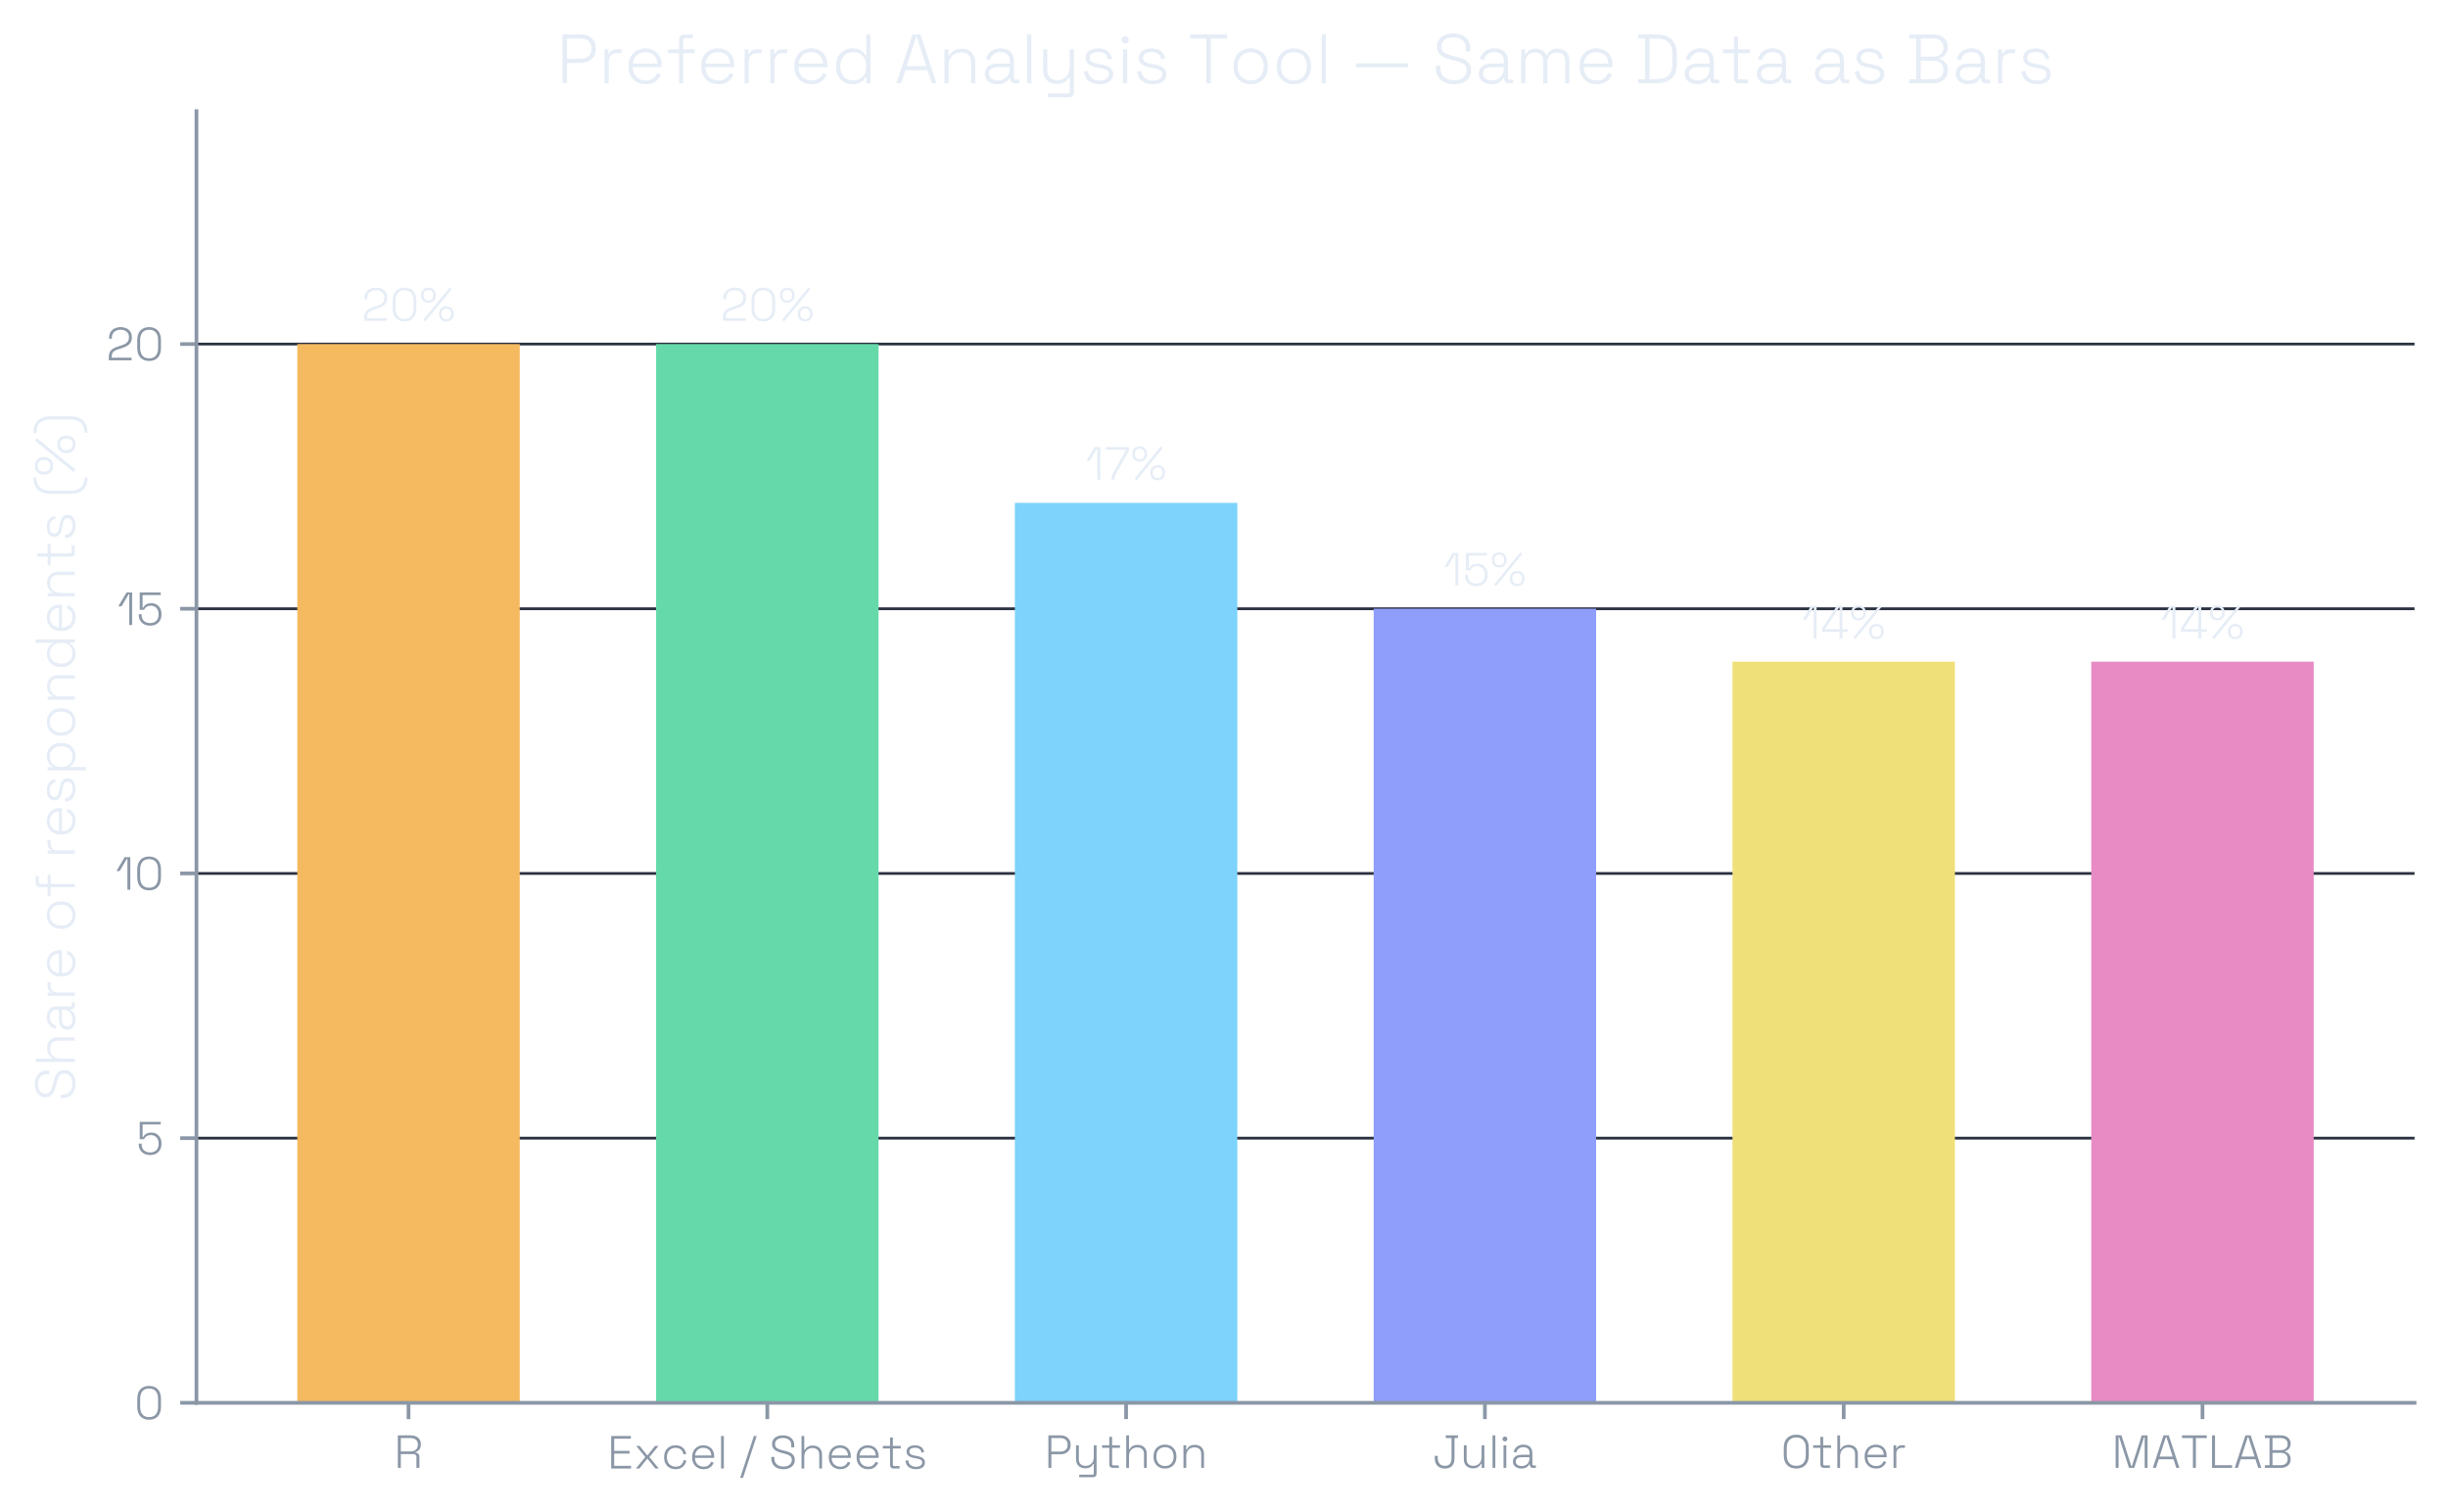
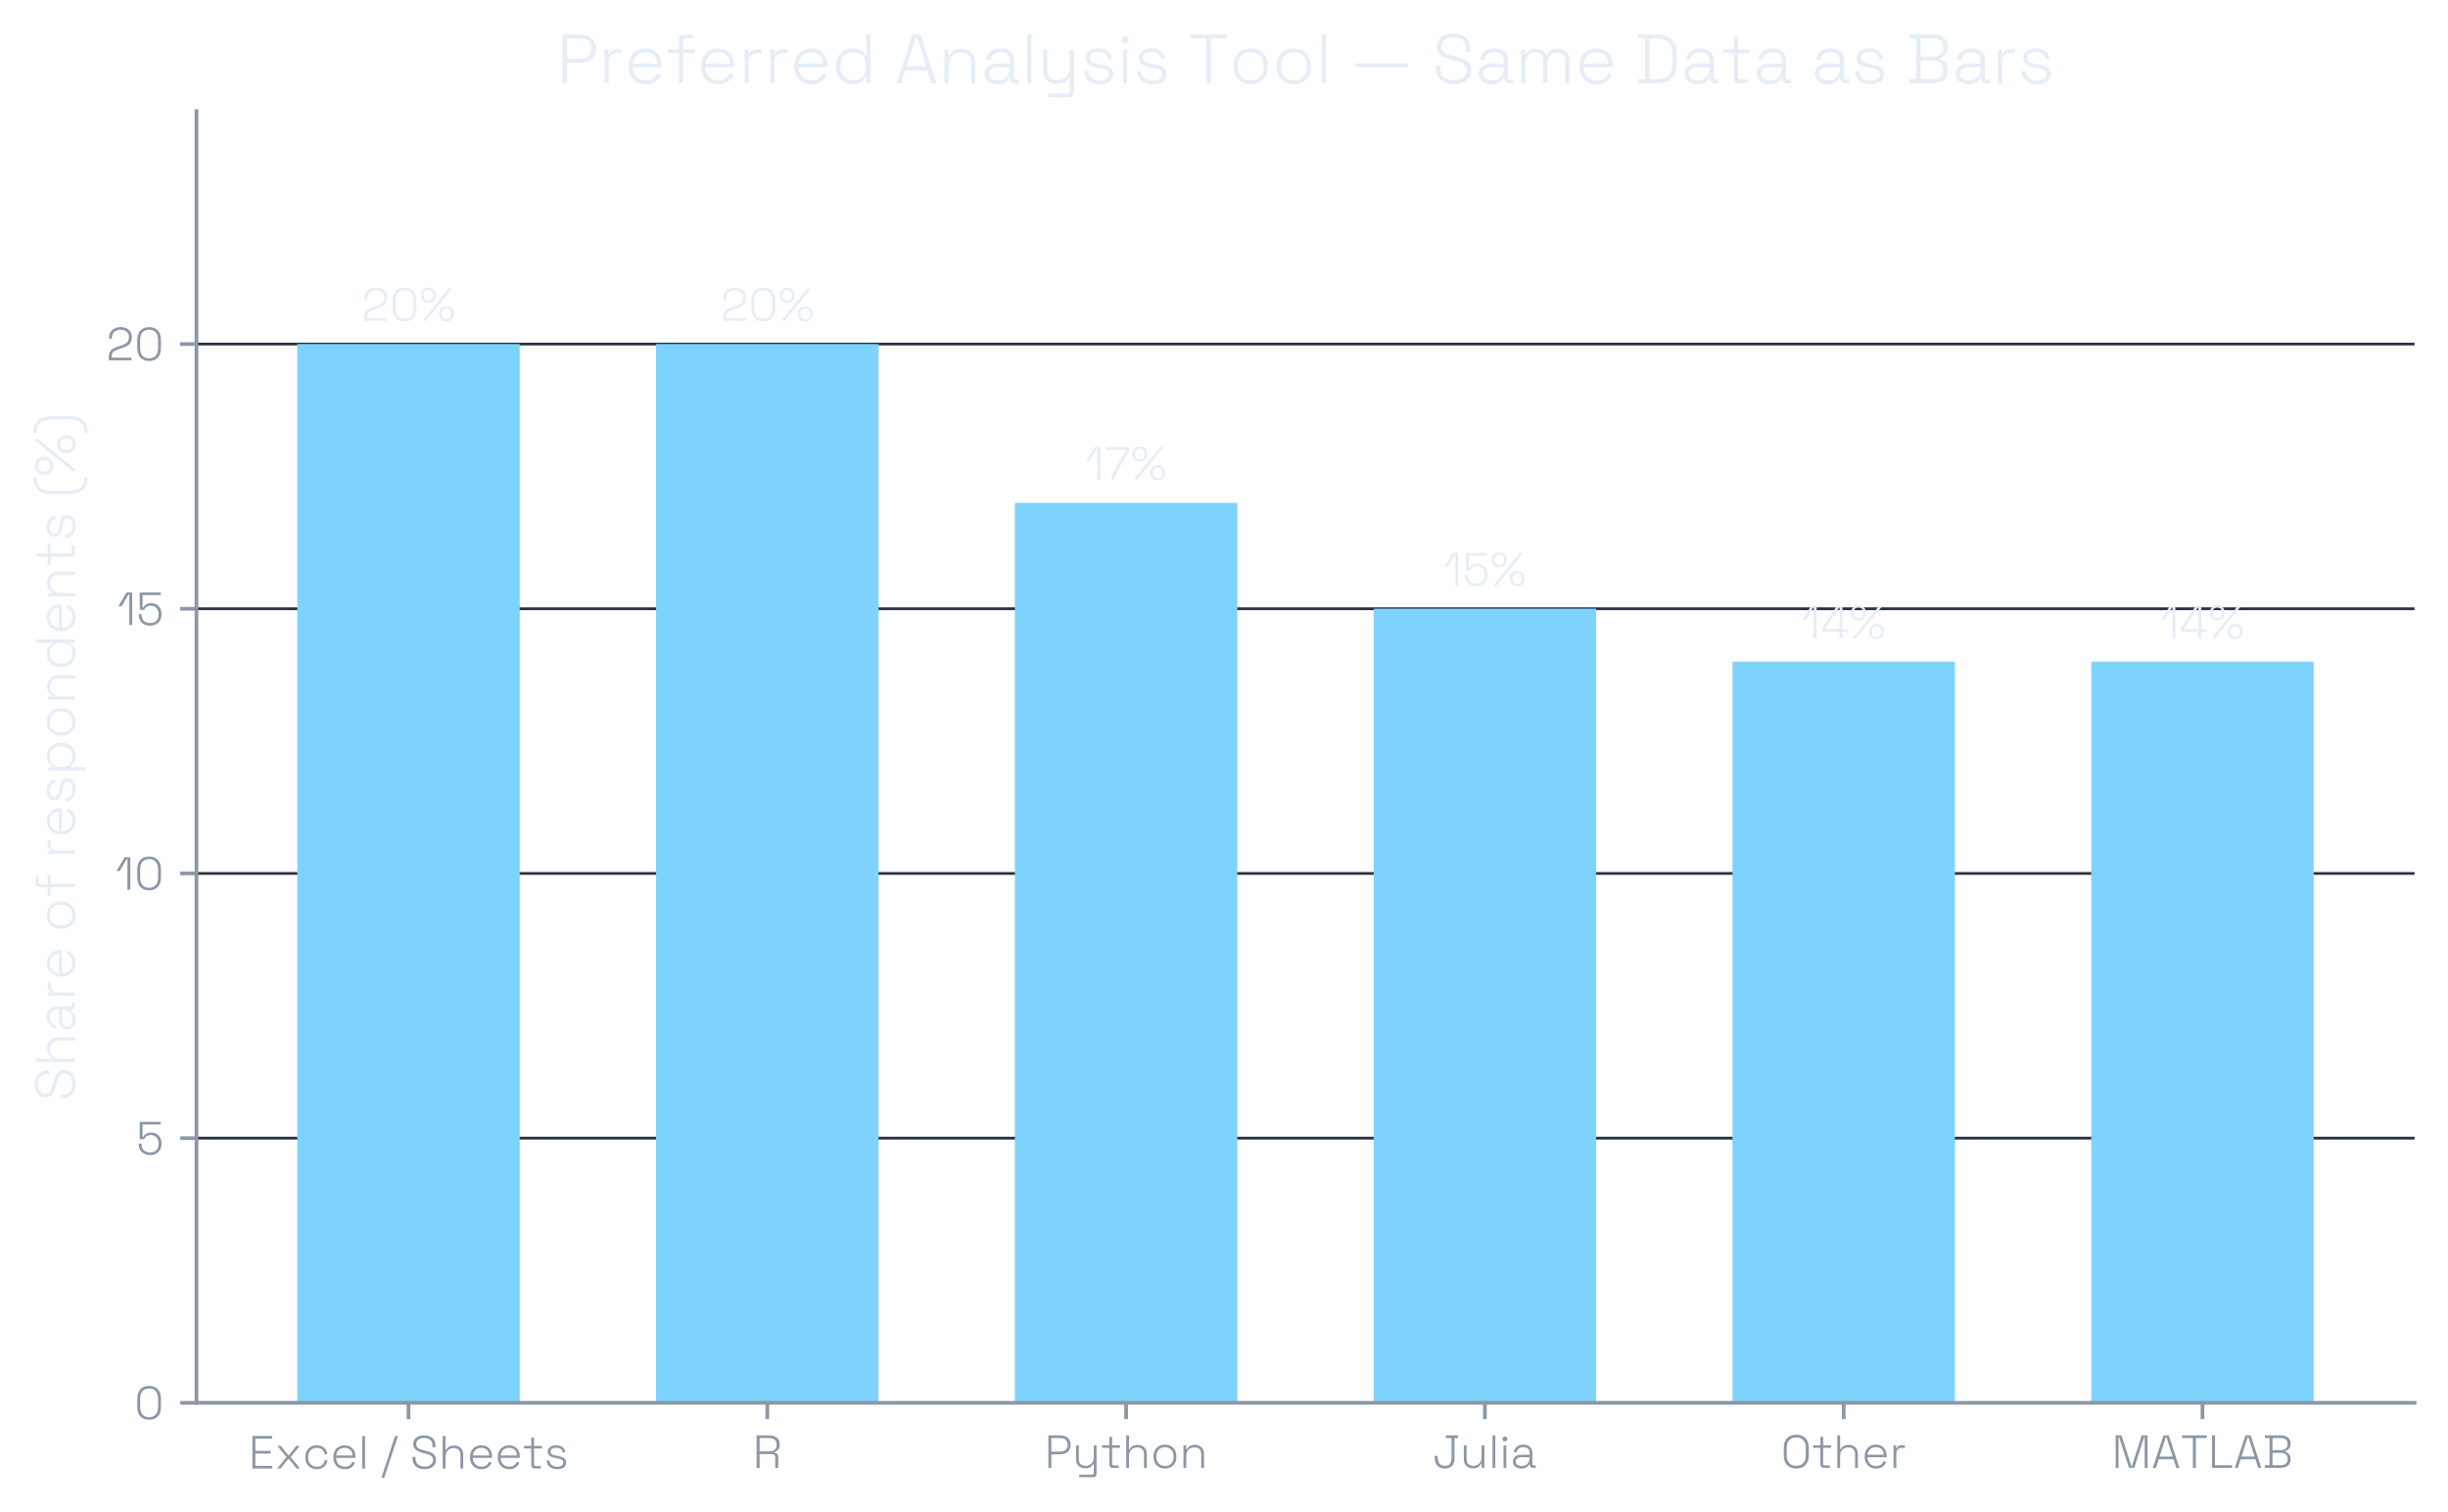
<svg xmlns="http://www.w3.org/2000/svg" xmlns:xlink="http://www.w3.org/1999/xlink" width="526.8pt" height="325.2pt" viewBox="0 0 526.8 325.2" version="1.1">
  <defs>
    <style type="text/css">*{stroke-linejoin: round; stroke-linecap: butt}</style>
  </defs>
  <g id="figure_1">
    <g id="patch_1">
      <path d="M 0 325.2  L 526.8 325.2  L 526.8 0  L 0 0  L 0 325.2  z " style="fill: none" />
    </g>
    <g id="axes_1">
      <g id="patch_2">
        <path d="M 42.279 301.859  L 519.6 301.859  L 519.6 23.911  L 42.279 23.911  L 42.279 301.859  z " style="fill: none" />
      </g>
      <g id="matplotlib.axis_1">
        <g id="xtick_1">
          <g id="line2d_1">
            <defs>
              <path id="madc9e67ae6" d="M 0 0  L 0 3.5  " style="stroke: #8b97a6; stroke-width: 0.8" />
            </defs>
            <g>
              <use xlink:href="#madc9e67ae6" x="87.911" y="301.859" style="fill: #8b97a6; stroke: #8b97a6; stroke-width: 0.8" />
            </g>
          </g>
          <g id="text_1">
-             <g style="fill: #8b97a6" transform="translate(84.75627 315.8589) scale(0.1 -0.1)">
-               <defs>
-                 <path id="SpaceGrotesk-Light-52" d="M 550 0  L 550 4480  L 2304 4480  Q 2720 4480 3037 4339  Q 3354 4198 3536 3932  Q 3718 3667 3718 3290  L 3718 3226  Q 3718 2771 3500 2512  Q 3283 2253 2989 2170  L 2989 2093  Q 3213 2086 3366 1952  Q 3520 1818 3520 1523  L 3520 0  L 3110 0  L 3110 1478  Q 3110 1683 2998 1792  Q 2886 1901 2662 1901  L 960 1901  L 960 0  L 550 0  z M 960 2272  L 2266 2272  Q 2765 2272 3037 2505  Q 3309 2739 3309 3174  L 3309 3206  Q 3309 3642 3043 3875  Q 2778 4109 2266 4109  L 960 4109  L 960 2272  z " transform="scale(0.015625)" />
-               </defs>
-               <use xlink:href="#SpaceGrotesk-Light-52" />
-             </g>
-           </g>
-         </g>
-         <g id="xtick_2">
-           <g id="line2d_2">
-             <g>
-               <use xlink:href="#madc9e67ae6" x="165.122" y="301.859" style="fill: #8b97a6; stroke: #8b97a6; stroke-width: 0.8" />
-             </g>
-           </g>
-           <g id="text_2">
-             <g style="fill: #8b97a6" transform="translate(130.6684 315.9995) scale(0.1 -0.1)">
+             <g style="fill: #8b97a6" transform="translate(53.45705 315.9995) scale(0.1 -0.1)">
              <defs>
                <path id="SpaceGrotesk-Light-45" d="M 550 0  L 550 4480  L 3258 4480  L 3258 4109  L 960 4109  L 960 2432  L 3078 2432  L 3078 2061  L 960 2061  L 960 371  L 3283 371  L 3283 0  L 550 0  z " transform="scale(0.015625)" />
                <path id="SpaceGrotesk-Light-78" d="M 320 0  L 1619 1581  L 365 3110  L 845 3110  L 1862 1837  L 1939 1837  L 2957 3110  L 3437 3110  L 2182 1581  L 3482 0  L 2995 0  L 1939 1325  L 1862 1325  L 806 0  L 320 0  z " transform="scale(0.015625)" />
                <path id="SpaceGrotesk-Light-63" d="M 1984 -90  Q 1530 -90 1174 105  Q 819 301 614 665  Q 410 1030 410 1523  L 410 1587  Q 410 2086 614 2448  Q 819 2810 1174 3005  Q 1530 3200 1984 3200  Q 2432 3200 2742 3030  Q 3053 2861 3229 2589  Q 3405 2317 3450 2016  L 3072 1939  Q 3040 2189 2912 2397  Q 2784 2605 2553 2729  Q 2323 2854 1984 2854  Q 1645 2854 1376 2697  Q 1107 2541 950 2256  Q 794 1971 794 1581  L 794 1530  Q 794 1139 950 854  Q 1107 570 1376 413  Q 1645 256 1984 256  Q 2496 256 2765 521  Q 3034 787 3098 1171  L 3475 1094  Q 3418 794 3235 522  Q 3053 250 2742 80  Q 2432 -90 1984 -90  z " transform="scale(0.015625)" />
                <path id="SpaceGrotesk-Light-65" d="M 1997 -90  Q 1517 -90 1161 112  Q 806 314 608 678  Q 410 1043 410 1517  L 410 1594  Q 410 2074 608 2435  Q 806 2797 1155 2998  Q 1504 3200 1952 3200  Q 2387 3200 2723 3017  Q 3059 2835 3251 2492  Q 3443 2150 3443 1677  L 3443 1472  L 794 1472  Q 813 890 1149 573  Q 1485 256 1997 256  Q 2432 256 2672 454  Q 2912 653 3040 941  L 3386 787  Q 3290 576 3120 374  Q 2950 173 2681 41  Q 2413 -90 1997 -90  z M 800 1805  L 3053 1805  Q 3027 2310 2726 2582  Q 2426 2854 1952 2854  Q 1485 2854 1177 2582  Q 870 2310 800 1805  z " transform="scale(0.015625)" />
                <path id="SpaceGrotesk-Light-6c" d="M 563 0  L 563 4480  L 947 4480  L 947 0  L 563 0  z " transform="scale(0.015625)" />
                <path id="SpaceGrotesk-Light-20" transform="scale(0.015625)" />
                <path id="SpaceGrotesk-Light-2f" d="M 38 -1280  L 1920 4480  L 2310 4480  L 429 -1280  L 38 -1280  z " transform="scale(0.015625)" />
                <path id="SpaceGrotesk-Light-53" d="M 2016 -90  Q 1536 -90 1158 80  Q 781 250 563 598  Q 346 947 346 1485  L 346 1606  L 755 1606  L 755 1485  Q 755 864 1110 566  Q 1466 269 2016 269  Q 2573 269 2873 528  Q 3174 787 3174 1190  Q 3174 1459 3043 1622  Q 2912 1786 2678 1885  Q 2445 1984 2138 2061  L 1728 2163  Q 1363 2259 1075 2403  Q 787 2547 620 2780  Q 454 3014 454 3379  Q 454 3744 643 4013  Q 832 4282 1165 4426  Q 1498 4570 1939 4570  Q 2381 4570 2736 4416  Q 3091 4262 3299 3964  Q 3507 3667 3507 3219  L 3507 2918  L 3098 2918  L 3098 3219  Q 3098 3571 2944 3788  Q 2790 4006 2528 4108  Q 2266 4211 1939 4211  Q 1472 4211 1168 3996  Q 864 3782 864 3379  Q 864 3110 989 2950  Q 1114 2790 1341 2694  Q 1568 2598 1875 2522  L 2285 2419  Q 2637 2336 2931 2198  Q 3226 2061 3405 1821  Q 3584 1581 3584 1190  Q 3584 800 3389 512  Q 3194 224 2842 67  Q 2490 -90 2016 -90  z " transform="scale(0.015625)" />
                <path id="SpaceGrotesk-Light-68" d="M 563 0  L 563 4480  L 947 4480  L 947 2566  L 1024 2566  Q 1101 2720 1238 2857  Q 1376 2995 1597 3081  Q 1818 3168 2150 3168  Q 2490 3168 2771 3027  Q 3053 2886 3222 2604  Q 3392 2323 3392 1894  L 3392 0  L 3008 0  L 3008 1869  Q 3008 2381 2752 2601  Q 2496 2822 2067 2822  Q 1587 2822 1267 2508  Q 947 2195 947 1555  L 947 0  L 563 0  z " transform="scale(0.015625)" />
                <path id="SpaceGrotesk-Light-74" d="M 1690 0  Q 1440 0 1315 128  Q 1190 256 1190 486  L 1190 2765  L 192 2765  L 192 3110  L 1190 3110  L 1190 4275  L 1574 4275  L 1574 3110  L 2662 3110  L 2662 2765  L 1574 2765  L 1574 538  Q 1574 346 1766 346  L 2496 346  L 2496 0  L 1690 0  z " transform="scale(0.015625)" />
                <path id="SpaceGrotesk-Light-73" d="M 1798 -90  Q 1235 -90 835 179  Q 435 448 346 1069  L 723 1139  Q 774 800 931 605  Q 1088 410 1315 326  Q 1542 243 1798 243  Q 2182 243 2416 400  Q 2650 557 2650 832  Q 2650 1114 2429 1222  Q 2208 1331 1843 1395  L 1549 1446  Q 1254 1498 1017 1603  Q 781 1709 643 1888  Q 506 2067 506 2336  Q 506 2739 822 2969  Q 1139 3200 1664 3200  Q 2195 3200 2518 2960  Q 2842 2720 2925 2266  L 2566 2189  Q 2502 2560 2262 2713  Q 2022 2867 1664 2867  Q 1312 2867 1101 2732  Q 890 2598 890 2336  Q 890 2080 1082 1961  Q 1274 1843 1606 1786  L 1901 1734  Q 2221 1683 2477 1584  Q 2733 1485 2883 1305  Q 3034 1126 3034 832  Q 3034 390 2701 150  Q 2368 -90 1798 -90  z " transform="scale(0.015625)" />
              </defs>
              <use xlink:href="#SpaceGrotesk-Light-45" />
              <use xlink:href="#SpaceGrotesk-Light-78" transform="translate(56.7 0)" />
              <use xlink:href="#SpaceGrotesk-Light-63" transform="translate(116.1 0)" />
              <use xlink:href="#SpaceGrotesk-Light-65" transform="translate(176.4 0)" />
              <use xlink:href="#SpaceGrotesk-Light-6c" transform="translate(236.2 0)" />
              <use xlink:href="#SpaceGrotesk-Light-20" transform="translate(259.8 0)" />
              <use xlink:href="#SpaceGrotesk-Light-2f" transform="translate(285.5999 0)" />
              <use xlink:href="#SpaceGrotesk-Light-20" transform="translate(321.8999 0)" />
              <use xlink:href="#SpaceGrotesk-Light-53" transform="translate(347.6999 0)" />
              <use xlink:href="#SpaceGrotesk-Light-68" transform="translate(409.2999 0)" />
              <use xlink:href="#SpaceGrotesk-Light-65" transform="translate(470.4999 0)" />
              <use xlink:href="#SpaceGrotesk-Light-65" transform="translate(530.2999 0)" />
              <use xlink:href="#SpaceGrotesk-Light-74" transform="translate(590.0999 0)" />
              <use xlink:href="#SpaceGrotesk-Light-73" transform="translate(636.2999 0)" />
+             </g>
+           </g>
+         </g>
+         <g id="xtick_2">
+           <g id="line2d_2">
+             <g>
+               <use xlink:href="#madc9e67ae6" x="165.122" y="301.859" style="fill: #8b97a6; stroke: #8b97a6; stroke-width: 0.8" />
+             </g>
+           </g>
+           <g id="text_2">
+             <g style="fill: #8b97a6" transform="translate(161.9676 315.8589) scale(0.1 -0.1)">
+               <defs>
+                 <path id="SpaceGrotesk-Light-52" d="M 550 0  L 550 4480  L 2304 4480  Q 2720 4480 3037 4339  Q 3354 4198 3536 3932  Q 3718 3667 3718 3290  L 3718 3226  Q 3718 2771 3500 2512  Q 3283 2253 2989 2170  L 2989 2093  Q 3213 2086 3366 1952  Q 3520 1818 3520 1523  L 3520 0  L 3110 0  L 3110 1478  Q 3110 1683 2998 1792  Q 2886 1901 2662 1901  L 960 1901  L 960 0  L 550 0  z M 960 2272  L 2266 2272  Q 2765 2272 3037 2505  Q 3309 2739 3309 3174  L 3309 3206  Q 3309 3642 3043 3875  Q 2778 4109 2266 4109  L 960 4109  L 960 2272  z " transform="scale(0.015625)" />
+               </defs>
+               <use xlink:href="#SpaceGrotesk-Light-52" />
            </g>
          </g>
        </g>
        <g id="xtick_3">
          <g id="line2d_3">
            <g>
              <use xlink:href="#madc9e67ae6" x="242.334" y="301.859" style="fill: #8b97a6; stroke: #8b97a6; stroke-width: 0.8" />
            </g>
          </g>
          <g id="text_3">
            <g style="fill: #8b97a6" transform="translate(224.7485 315.8589) scale(0.1 -0.1)">
              <defs>
                <path id="SpaceGrotesk-Light-50" d="M 550 0  L 550 4480  L 2208 4480  Q 2605 4480 2921 4329  Q 3238 4179 3424 3897  Q 3610 3616 3610 3213  L 3610 3136  Q 3610 2733 3421 2448  Q 3232 2163 2915 2016  Q 2598 1869 2208 1869  L 960 1869  L 960 0  L 550 0  z M 960 2240  L 2163 2240  Q 2643 2240 2921 2477  Q 3200 2714 3200 3142  L 3200 3206  Q 3200 3642 2928 3875  Q 2656 4109 2163 4109  L 960 4109  L 960 2240  z " transform="scale(0.015625)" />
                <path id="SpaceGrotesk-Light-79" d="M 954 -1280  L 954 -934  L 2771 -934  Q 2963 -934 2963 -742  L 2963 538  L 2886 538  Q 2810 384 2672 246  Q 2534 109 2313 22  Q 2093 -64 1760 -64  Q 1427 -64 1142 77  Q 858 218 688 499  Q 518 781 518 1210  L 518 3110  L 902 3110  L 902 1235  Q 902 730 1158 506  Q 1414 282 1843 282  Q 2323 282 2643 595  Q 2963 909 2963 1549  L 2963 3110  L 3347 3110  L 3347 -794  Q 3347 -1024 3222 -1152  Q 3098 -1280 2848 -1280  L 954 -1280  z " transform="scale(0.015625)" />
                <path id="SpaceGrotesk-Light-6f" d="M 1984 -90  Q 1510 -90 1155 112  Q 800 314 605 675  Q 410 1037 410 1517  L 410 1594  Q 410 2074 605 2435  Q 800 2797 1155 2998  Q 1510 3200 1984 3200  Q 2458 3200 2813 2998  Q 3168 2797 3363 2435  Q 3558 2074 3558 1594  L 3558 1517  Q 3558 1037 3363 675  Q 3168 314 2813 112  Q 2458 -90 1984 -90  z M 1984 256  Q 2534 256 2854 605  Q 3174 954 3174 1530  L 3174 1581  Q 3174 2157 2854 2505  Q 2534 2854 1984 2854  Q 1440 2854 1117 2505  Q 794 2157 794 1581  L 794 1530  Q 794 954 1117 605  Q 1440 256 1984 256  z " transform="scale(0.015625)" />
                <path id="SpaceGrotesk-Light-6e" d="M 563 0  L 563 3110  L 934 3110  L 934 2534  L 1011 2534  Q 1126 2784 1388 2979  Q 1651 3174 2150 3174  Q 2490 3174 2771 3033  Q 3053 2893 3222 2608  Q 3392 2323 3392 1894  L 3392 0  L 3008 0  L 3008 1869  Q 3008 2381 2752 2605  Q 2496 2829 2067 2829  Q 1587 2829 1267 2512  Q 947 2195 947 1555  L 947 0  L 563 0  z " transform="scale(0.015625)" />
              </defs>
              <use xlink:href="#SpaceGrotesk-Light-50" />
              <use xlink:href="#SpaceGrotesk-Light-79" transform="translate(59.99999 0)" />
              <use xlink:href="#SpaceGrotesk-Light-74" transform="translate(121.1 0)" />
              <use xlink:href="#SpaceGrotesk-Light-68" transform="translate(167.3 0)" />
              <use xlink:href="#SpaceGrotesk-Light-6f" transform="translate(228.5 0)" />
              <use xlink:href="#SpaceGrotesk-Light-6e" transform="translate(290.5 0)" />
            </g>
          </g>
        </g>
        <g id="xtick_4">
          <g id="line2d_4">
            <g>
              <use xlink:href="#madc9e67ae6" x="319.545" y="301.859" style="fill: #8b97a6; stroke: #8b97a6; stroke-width: 0.8" />
            </g>
          </g>
          <g id="text_4">
            <g style="fill: #8b97a6" transform="translate(308.3207 315.8589) scale(0.1 -0.1)">
              <defs>
                <path id="SpaceGrotesk-Light-4a" d="M 1670 -90  Q 1030 -90 656 278  Q 282 646 282 1344  L 282 1658  L 691 1658  L 691 1344  Q 691 877 934 579  Q 1178 282 1677 282  Q 2189 282 2387 579  Q 2586 877 2586 1344  L 2586 4109  L 1792 4109  L 1792 4480  L 3469 4480  L 3469 4109  L 2995 4109  L 2995 1344  Q 2995 646 2665 278  Q 2336 -90 1670 -90  z " transform="scale(0.015625)" />
                <path id="SpaceGrotesk-Light-75" d="M 1760 -64  Q 1427 -64 1142 77  Q 858 218 688 502  Q 518 787 518 1216  L 518 3110  L 902 3110  L 902 1242  Q 902 736 1158 509  Q 1414 282 1843 282  Q 2323 282 2643 598  Q 2963 915 2963 1555  L 2963 3110  L 3347 3110  L 3347 0  L 2976 0  L 2976 576  L 2899 576  Q 2784 326 2521 131  Q 2259 -64 1760 -64  z " transform="scale(0.015625)" />
                <path id="SpaceGrotesk-Light-69" d="M 563 0  L 563 3110  L 947 3110  L 947 0  L 563 0  z M 757 3648  Q 616 3648 520 3744  Q 424 3840 424 3981  Q 424 4128 520 4221  Q 616 4314 757 4314  Q 904 4314 997 4221  Q 1090 4128 1090 3981  Q 1090 3840 997 3744  Q 904 3648 757 3648  z " transform="scale(0.015625)" />
                <path id="SpaceGrotesk-Light-61" d="M 1517 -90  Q 1190 -90 924 22  Q 659 134 505 352  Q 352 570 352 877  Q 352 1190 505 1395  Q 659 1600 921 1702  Q 1184 1805 1504 1805  L 2643 1805  L 2643 2054  Q 2643 2432 2425 2643  Q 2208 2854 1792 2854  Q 1382 2854 1142 2652  Q 902 2451 819 2112  L 448 2221  Q 525 2496 691 2717  Q 858 2938 1133 3069  Q 1408 3200 1792 3200  Q 2381 3200 2704 2893  Q 3027 2586 3027 2035  L 3027 525  Q 3027 333 3206 333  L 3507 333  L 3507 0  L 3098 0  Q 2899 0 2784 118  Q 2669 237 2669 442  L 2669 486  L 2605 486  Q 2522 346 2390 211  Q 2259 77 2048 -6  Q 1837 -90 1517 -90  z M 1542 256  Q 2035 256 2339 553  Q 2643 851 2643 1395  L 2643 1472  L 1510 1472  Q 1178 1472 957 1328  Q 736 1184 736 883  Q 736 582 963 419  Q 1190 256 1542 256  z " transform="scale(0.015625)" />
              </defs>
              <use xlink:href="#SpaceGrotesk-Light-4a" />
              <use xlink:href="#SpaceGrotesk-Light-75" transform="translate(58.79999 0)" />
              <use xlink:href="#SpaceGrotesk-Light-6c" transform="translate(119.9 0)" />
              <use xlink:href="#SpaceGrotesk-Light-69" transform="translate(143.5 0)" />
              <use xlink:href="#SpaceGrotesk-Light-61" transform="translate(167.1 0)" />
            </g>
          </g>
        </g>
        <g id="xtick_5">
          <g id="line2d_5">
            <g>
              <use xlink:href="#madc9e67ae6" x="396.756" y="301.859" style="fill: #8b97a6; stroke: #8b97a6; stroke-width: 0.8" />
            </g>
          </g>
          <g id="text_5">
            <g style="fill: #8b97a6" transform="translate(383.2211 315.8589) scale(0.1 -0.1)">
              <defs>
                <path id="SpaceGrotesk-Light-4f" d="M 2131 -90  Q 1344 -90 877 374  Q 410 838 410 1734  L 410 2746  Q 410 3642 877 4106  Q 1344 4570 2131 4570  Q 2918 4570 3385 4106  Q 3853 3642 3853 2746  L 3853 1734  Q 3853 838 3385 374  Q 2918 -90 2131 -90  z M 2131 282  Q 2758 282 3100 659  Q 3443 1037 3443 1722  L 3443 2758  Q 3443 3443 3100 3820  Q 2758 4198 2131 4198  Q 1510 4198 1164 3820  Q 819 3443 819 2758  L 819 1722  Q 819 1037 1164 659  Q 1510 282 2131 282  z " transform="scale(0.015625)" />
                <path id="SpaceGrotesk-Light-72" d="M 563 0  L 563 3110  L 934 3110  L 934 2720  L 1011 2720  Q 1101 2931 1277 3027  Q 1453 3123 1766 3123  L 2131 3123  L 2131 2765  L 1722 2765  Q 1370 2765 1158 2566  Q 947 2368 947 1946  L 947 0  L 563 0  z " transform="scale(0.015625)" />
              </defs>
              <use xlink:href="#SpaceGrotesk-Light-4f" />
              <use xlink:href="#SpaceGrotesk-Light-74" transform="translate(66.59999 0)" />
              <use xlink:href="#SpaceGrotesk-Light-68" transform="translate(112.8 0)" />
              <use xlink:href="#SpaceGrotesk-Light-65" transform="translate(174 0)" />
              <use xlink:href="#SpaceGrotesk-Light-72" transform="translate(233.8 0)" />
            </g>
          </g>
        </g>
        <g id="xtick_6">
          <g id="line2d_6">
            <g>
              <use xlink:href="#madc9e67ae6" x="473.968" y="301.859" style="fill: #8b97a6; stroke: #8b97a6; stroke-width: 0.8" />
            </g>
          </g>
          <g id="text_6">
            <g style="fill: #8b97a6" transform="translate(454.4231 315.8589) scale(0.1 -0.1)">
              <defs>
                <path id="SpaceGrotesk-Light-4d" d="M 550 0  L 550 4480  L 1350 4480  L 2707 243  L 2784 243  L 4141 4480  L 4941 4480  L 4941 0  L 4544 0  L 4544 4237  L 4467 4237  L 3110 0  L 2381 0  L 1024 4237  L 947 4237  L 947 0  L 550 0  z " transform="scale(0.015625)" />
                <path id="SpaceGrotesk-Light-41" d="M 179 0  L 1645 4480  L 2374 4480  L 3840 0  L 3411 0  L 3027 1190  L 992 1190  L 608 0  L 179 0  z M 1107 1562  L 2912 1562  L 2048 4237  L 1971 4237  L 1107 1562  z " transform="scale(0.015625)" />
                <path id="SpaceGrotesk-Light-54" d="M 1677 0  L 1677 4109  L 179 4109  L 179 4480  L 3584 4480  L 3584 4109  L 2086 4109  L 2086 0  L 1677 0  z " transform="scale(0.015625)" />
                <path id="SpaceGrotesk-Light-4c" d="M 550 0  L 550 4480  L 960 4480  L 960 371  L 3315 371  L 3315 0  L 550 0  z " transform="scale(0.015625)" />
                <path id="SpaceGrotesk-Light-42" d="M 307 0  L 307 371  L 947 371  L 947 4109  L 307 4109  L 307 4480  L 2528 4480  Q 2912 4480 3213 4339  Q 3514 4198 3683 3945  Q 3853 3693 3853 3360  L 3853 3309  Q 3853 2995 3731 2790  Q 3610 2586 3437 2470  Q 3264 2355 3098 2304  L 3098 2227  Q 3264 2189 3440 2070  Q 3616 1952 3734 1747  Q 3853 1542 3853 1229  L 3853 1165  Q 3853 800 3677 537  Q 3501 275 3197 137  Q 2893 0 2509 0  L 307 0  z M 1357 371  L 2470 371  Q 2950 371 3196 595  Q 3443 819 3443 1197  L 3443 1248  Q 3443 1626 3196 1850  Q 2950 2074 2470 2074  L 1357 2074  L 1357 371  z M 1357 2445  L 2496 2445  Q 2938 2445 3190 2665  Q 3443 2886 3443 3245  L 3443 3309  Q 3443 3667 3190 3888  Q 2938 4109 2496 4109  L 1357 4109  L 1357 2445  z " transform="scale(0.015625)" />
              </defs>
              <use xlink:href="#SpaceGrotesk-Light-4d" />
              <use xlink:href="#SpaceGrotesk-Light-41" transform="translate(85.79999 0)" />
              <use xlink:href="#SpaceGrotesk-Light-54" transform="translate(148.6 0)" />
              <use xlink:href="#SpaceGrotesk-Light-4c" transform="translate(207.4 0)" />
              <use xlink:href="#SpaceGrotesk-Light-41" transform="translate(262.1 0)" />
              <use xlink:href="#SpaceGrotesk-Light-42" transform="translate(324.8999 0)" />
            </g>
          </g>
        </g>
      </g>
      <g id="matplotlib.axis_2">
        <g id="ytick_1">
          <g id="line2d_7">
            <path d="M 42.279 301.859  L 519.6 301.859  " clip-path="url(#pe8871d39a7)" style="fill: none; stroke: #2a3140; stroke-width: 0.6; stroke-linecap: square" />
          </g>
          <g id="line2d_8">
            <defs>
              <path id="m5a9361fdca" d="M 0 0  L -3.5 0  " style="stroke: #8b97a6; stroke-width: 0.8" />
            </defs>
            <g>
              <use xlink:href="#m5a9361fdca" x="42.279" y="301.859" style="fill: #8b97a6; stroke: #8b97a6; stroke-width: 0.8" />
            </g>
          </g>
          <g id="text_7">
            <g style="fill: #8b97a6" transform="translate(28.89937 305.3589) scale(0.1 -0.1)">
              <defs>
                <path id="SpaceGrotesk-Light-30" d="M 2042 -90  Q 1286 -90 848 368  Q 410 826 410 1728  L 410 2752  Q 410 3654 848 4112  Q 1286 4570 2042 4570  Q 2797 4570 3235 4112  Q 3674 3654 3674 2752  L 3674 1728  Q 3674 826 3235 368  Q 2797 -90 2042 -90  z M 2042 269  Q 2656 269 2966 649  Q 3277 1030 3277 1702  L 3277 2778  Q 3277 3450 2966 3830  Q 2656 4211 2042 4211  Q 1427 4211 1116 3830  Q 806 3450 806 2778  L 806 1702  Q 806 1030 1116 649  Q 1427 269 2042 269  z " transform="scale(0.015625)" />
              </defs>
              <use xlink:href="#SpaceGrotesk-Light-30" />
            </g>
          </g>
        </g>
        <g id="ytick_2">
          <g id="line2d_9">
            <path d="M 42.279 244.902  L 519.6 244.902  " clip-path="url(#pe8871d39a7)" style="fill: none; stroke: #2a3140; stroke-width: 0.6; stroke-linecap: square" />
          </g>
          <g id="line2d_10">
            <g>
              <use xlink:href="#m5a9361fdca" x="42.279" y="244.902" style="fill: #8b97a6; stroke: #8b97a6; stroke-width: 0.8" />
            </g>
          </g>
          <g id="text_8">
            <g style="fill: #8b97a6" transform="translate(29.29938 248.4023) scale(0.1 -0.1)">
              <defs>
                <path id="SpaceGrotesk-Light-35" d="M 1926 -90  Q 1453 -90 1101 99  Q 749 288 553 624  Q 358 960 358 1402  L 358 1485  L 755 1485  L 755 1421  Q 755 845 1081 557  Q 1408 269 1920 269  Q 2470 269 2780 582  Q 3091 896 3091 1453  L 3091 1504  Q 3091 2035 2793 2348  Q 2496 2662 2010 2662  Q 1728 2662 1542 2569  Q 1357 2477 1251 2345  Q 1146 2214 1082 2093  L 493 2093  L 493 4480  L 3386 4480  L 3386 4122  L 890 4122  L 890 2387  L 966 2387  Q 1037 2534 1171 2675  Q 1306 2816 1533 2912  Q 1760 3008 2099 3008  Q 2490 3008 2803 2825  Q 3117 2643 3302 2307  Q 3488 1971 3488 1510  L 3488 1446  Q 3488 998 3299 652  Q 3110 307 2761 108  Q 2413 -90 1926 -90  z " transform="scale(0.015625)" />
              </defs>
              <use xlink:href="#SpaceGrotesk-Light-35" />
            </g>
          </g>
        </g>
        <g id="ytick_3">
          <g id="line2d_11">
            <path d="M 42.279 187.946  L 519.6 187.946  " clip-path="url(#pe8871d39a7)" style="fill: none; stroke: #2a3140; stroke-width: 0.6; stroke-linecap: square" />
          </g>
          <g id="line2d_12">
            <g>
              <use xlink:href="#m5a9361fdca" x="42.279" y="187.946" style="fill: #8b97a6; stroke: #8b97a6; stroke-width: 0.8" />
            </g>
          </g>
          <g id="text_9">
            <g style="fill: #8b97a6" transform="translate(24.85875 191.4458) scale(0.1 -0.1)">
              <defs>
                <path id="SpaceGrotesk-Light-31" d="M 1638 0  L 1638 4237  L 1555 4237  L 576 2573  L 128 2573  L 1261 4480  L 2035 4480  L 2035 0  L 1638 0  z " transform="scale(0.015625)" />
              </defs>
              <use xlink:href="#SpaceGrotesk-Light-31" />
              <use xlink:href="#SpaceGrotesk-Light-30" transform="translate(40.39999 0)" />
            </g>
          </g>
        </g>
        <g id="ytick_4">
          <g id="line2d_13">
            <path d="M 42.279 130.989  L 519.6 130.989  " clip-path="url(#pe8871d39a7)" style="fill: none; stroke: #2a3140; stroke-width: 0.6; stroke-linecap: square" />
          </g>
          <g id="line2d_14">
            <g>
              <use xlink:href="#m5a9361fdca" x="42.279" y="130.989" style="fill: #8b97a6; stroke: #8b97a6; stroke-width: 0.8" />
            </g>
          </g>
          <g id="text_10">
            <g style="fill: #8b97a6" transform="translate(25.25875 134.4892) scale(0.1 -0.1)">
              <use xlink:href="#SpaceGrotesk-Light-31" />
              <use xlink:href="#SpaceGrotesk-Light-35" transform="translate(40.39999 0)" />
            </g>
          </g>
        </g>
        <g id="ytick_5">
          <g id="line2d_15">
            <path d="M 42.279 74.033  L 519.6 74.033  " clip-path="url(#pe8871d39a7)" style="fill: none; stroke: #2a3140; stroke-width: 0.6; stroke-linecap: square" />
          </g>
          <g id="line2d_16">
            <g>
              <use xlink:href="#m5a9361fdca" x="42.279" y="74.033" style="fill: #8b97a6; stroke: #8b97a6; stroke-width: 0.8" />
            </g>
          </g>
          <g id="text_11">
            <g style="fill: #8b97a6" transform="translate(22.84 77.5327) scale(0.1 -0.1)">
              <defs>
                <path id="SpaceGrotesk-Light-32" d="M 371 0  L 371 442  Q 371 922 544 1200  Q 717 1478 1027 1644  Q 1338 1811 1760 1939  L 2080 2042  Q 2394 2138 2634 2275  Q 2874 2413 3008 2630  Q 3142 2848 3142 3181  L 3142 3206  Q 3142 3674 2819 3942  Q 2496 4211 1997 4211  Q 1466 4211 1126 3926  Q 787 3642 787 3059  L 787 2976  L 403 2976  L 403 3059  Q 403 3546 608 3882  Q 813 4218 1174 4394  Q 1536 4570 1997 4570  Q 2458 4570 2806 4400  Q 3155 4230 3347 3926  Q 3539 3622 3539 3219  L 3539 3162  Q 3539 2726 3369 2448  Q 3200 2170 2893 1994  Q 2586 1818 2170 1683  L 1850 1587  Q 1504 1478 1264 1360  Q 1024 1242 896 1046  Q 768 851 768 506  L 768 358  L 3501 358  L 3501 0  L 371 0  z " transform="scale(0.015625)" />
              </defs>
              <use xlink:href="#SpaceGrotesk-Light-32" />
              <use xlink:href="#SpaceGrotesk-Light-30" transform="translate(60.59999 0)" />
            </g>
          </g>
        </g>
        <g id="text_12">
          <g style="fill: #e6edf6" transform="translate(16.08 236.9596) rotate(-90) scale(0.12 -0.12)">
            <defs>
              <path id="SpaceGrotesk-Light-66" d="M 1216 0  L 1216 2765  L 192 2765  L 192 3110  L 1216 3110  L 1216 3994  Q 1216 4224 1341 4352  Q 1466 4480 1715 4480  L 2483 4480  L 2483 4134  L 1792 4134  Q 1600 4134 1600 3942  L 1600 3110  L 2650 3110  L 2650 2765  L 1600 2765  L 1600 0  L 1216 0  z " transform="scale(0.015625)" />
              <path id="SpaceGrotesk-Light-70" d="M 563 -1280  L 563 3110  L 934 3110  L 934 2541  L 1011 2541  Q 1146 2797 1430 2998  Q 1715 3200 2227 3200  Q 2643 3200 2982 3005  Q 3322 2810 3523 2451  Q 3725 2093 3725 1594  L 3725 1517  Q 3725 1024 3526 662  Q 3328 301 2989 105  Q 2650 -90 2227 -90  Q 1888 -90 1648 3  Q 1408 96 1257 243  Q 1107 390 1024 544  L 947 544  L 947 -1280  L 563 -1280  z M 2138 256  Q 2669 256 2998 595  Q 3328 934 3328 1530  L 3328 1581  Q 3328 2176 2998 2515  Q 2669 2854 2138 2854  Q 1613 2854 1280 2515  Q 947 2176 947 1581  L 947 1530  Q 947 934 1280 595  Q 1613 256 2138 256  z " transform="scale(0.015625)" />
              <path id="SpaceGrotesk-Light-64" d="M 1907 -90  Q 1491 -90 1152 105  Q 813 301 611 662  Q 410 1024 410 1517  L 410 1594  Q 410 2086 608 2448  Q 806 2810 1148 3005  Q 1491 3200 1907 3200  Q 2253 3200 2489 3107  Q 2726 3014 2876 2870  Q 3027 2726 3110 2566  L 3187 2566  L 3187 4480  L 3571 4480  L 3571 0  L 3200 0  L 3200 570  L 3123 570  Q 2989 314 2704 112  Q 2419 -90 1907 -90  z M 1997 256  Q 2528 256 2857 595  Q 3187 934 3187 1530  L 3187 1581  Q 3187 2176 2857 2515  Q 2528 2854 1997 2854  Q 1472 2854 1139 2515  Q 806 2176 806 1581  L 806 1530  Q 806 934 1139 595  Q 1472 256 1997 256  z " transform="scale(0.015625)" />
              <path id="SpaceGrotesk-Light-28" d="M 2310 -1472  Q 1728 -1472 1302 -1270  Q 877 -1069 643 -624  Q 410 -179 410 538  L 410 2726  Q 410 3450 643 3891  Q 877 4333 1302 4534  Q 1728 4736 2310 4736  L 2310 4403  Q 1517 4390 1149 3971  Q 781 3552 781 2694  L 781 570  Q 781 -282 1149 -704  Q 1517 -1126 2310 -1139  L 2310 -1472  z " transform="scale(0.015625)" />
              <path id="SpaceGrotesk-Light-25" d="M 826 -90  L 544 134  L 4154 4570  L 4435 4346  L 826 -90  z M 3725 -90  Q 3270 -90 2992 188  Q 2714 467 2714 934  L 2714 973  Q 2714 1446 2992 1721  Q 3270 1997 3725 1997  Q 4179 1997 4457 1721  Q 4736 1446 4736 973  L 4736 934  Q 4736 467 4457 188  Q 4179 -90 3725 -90  z M 3725 218  Q 4032 218 4211 413  Q 4390 608 4390 922  L 4390 986  Q 4390 1306 4211 1498  Q 4032 1690 3725 1690  Q 3418 1690 3238 1498  Q 3059 1306 3059 986  L 3059 922  Q 3059 608 3238 413  Q 3418 218 3725 218  z M 1254 2483  Q 800 2483 521 2761  Q 243 3040 243 3507  L 243 3546  Q 243 4019 521 4294  Q 800 4570 1254 4570  Q 1709 4570 1987 4294  Q 2266 4019 2266 3546  L 2266 3507  Q 2266 3040 1987 2761  Q 1709 2483 1254 2483  z M 1254 2790  Q 1562 2790 1741 2985  Q 1920 3181 1920 3494  L 1920 3558  Q 1920 3878 1741 4070  Q 1562 4262 1254 4262  Q 947 4262 768 4070  Q 589 3878 589 3558  L 589 3494  Q 589 3181 768 2985  Q 947 2790 1254 2790  z " transform="scale(0.015625)" />
              <path id="SpaceGrotesk-Light-29" d="M 64 -1472  L 64 -1139  Q 864 -1126 1229 -704  Q 1594 -282 1594 570  L 1594 2694  Q 1594 3552 1229 3971  Q 864 4390 64 4403  L 64 4736  Q 646 4736 1072 4534  Q 1498 4333 1731 3891  Q 1965 3450 1965 2726  L 1965 538  Q 1965 -179 1731 -624  Q 1498 -1069 1072 -1270  Q 646 -1472 64 -1472  z " transform="scale(0.015625)" />
            </defs>
            <use xlink:href="#SpaceGrotesk-Light-53" />
            <use xlink:href="#SpaceGrotesk-Light-68" transform="translate(61.59999 0)" />
            <use xlink:href="#SpaceGrotesk-Light-61" transform="translate(122.8 0)" />
            <use xlink:href="#SpaceGrotesk-Light-72" transform="translate(180.2 0)" />
            <use xlink:href="#SpaceGrotesk-Light-65" transform="translate(217.1 0)" />
            <use xlink:href="#SpaceGrotesk-Light-20" transform="translate(276.9 0)" />
            <use xlink:href="#SpaceGrotesk-Light-6f" transform="translate(302.7 0)" />
            <use xlink:href="#SpaceGrotesk-Light-66" transform="translate(364.6999 0)" />
            <use xlink:href="#SpaceGrotesk-Light-20" transform="translate(409.0999 0)" />
            <use xlink:href="#SpaceGrotesk-Light-72" transform="translate(434.8999 0)" />
            <use xlink:href="#SpaceGrotesk-Light-65" transform="translate(471.7999 0)" />
            <use xlink:href="#SpaceGrotesk-Light-73" transform="translate(531.5999 0)" />
            <use xlink:href="#SpaceGrotesk-Light-70" transform="translate(584.3999 0)" />
            <use xlink:href="#SpaceGrotesk-Light-6f" transform="translate(648.9999 0)" />
            <use xlink:href="#SpaceGrotesk-Light-6e" transform="translate(710.9999 0)" />
            <use xlink:href="#SpaceGrotesk-Light-64" transform="translate(772.1999 0)" />
            <use xlink:href="#SpaceGrotesk-Light-65" transform="translate(836.7998 0)" />
            <use xlink:href="#SpaceGrotesk-Light-6e" transform="translate(896.5998 0)" />
            <use xlink:href="#SpaceGrotesk-Light-74" transform="translate(957.7998 0)" />
            <use xlink:href="#SpaceGrotesk-Light-73" transform="translate(1004 0)" />
            <use xlink:href="#SpaceGrotesk-Light-20" transform="translate(1056.8 0)" />
            <use xlink:href="#SpaceGrotesk-Light-28" transform="translate(1082.6 0)" />
            <use xlink:href="#SpaceGrotesk-Light-25" transform="translate(1119.7 0)" />
            <use xlink:href="#SpaceGrotesk-Light-29" transform="translate(1197.5 0)" />
          </g>
        </g>
      </g>
      <g id="patch_3">
-         <path d="M 63.975 301.859  L 111.846 301.859  L 111.846 74.033  L 63.975 74.033  z " clip-path="url(#pe8871d39a7)" style="fill: #f5b95f" />
+         <path d="M 63.975 301.859  L 111.846 301.859  L 111.846 74.033  L 63.975 74.033  z " clip-path="url(#pe8871d39a7)" style="fill: #7dd3fc" />
      </g>
      <g id="patch_4">
-         <path d="M 141.187 301.859  L 189.058 301.859  L 189.058 74.033  L 141.187 74.033  z " clip-path="url(#pe8871d39a7)" style="fill: #66d9ab" />
+         <path d="M 141.187 301.859  L 189.058 301.859  L 189.058 74.033  L 141.187 74.033  z " clip-path="url(#pe8871d39a7)" style="fill: #7dd3fc" />
      </g>
      <g id="patch_5">
        <path d="M 218.398 301.859  L 266.269 301.859  L 266.269 108.207  L 218.398 108.207  z " clip-path="url(#pe8871d39a7)" style="fill: #7dd3fc" />
      </g>
      <g id="patch_6">
-         <path d="M 295.609 301.859  L 343.48 301.859  L 343.48 130.989  L 295.609 130.989  z " clip-path="url(#pe8871d39a7)" style="fill: #8f9dfb" />
+         <path d="M 295.609 301.859  L 343.48 301.859  L 343.48 130.989  L 295.609 130.989  z " clip-path="url(#pe8871d39a7)" style="fill: #7dd3fc" />
      </g>
      <g id="patch_7">
-         <path d="M 372.821 301.859  L 420.692 301.859  L 420.692 142.381  L 372.821 142.381  z " clip-path="url(#pe8871d39a7)" style="fill: #f0e07a" />
+         <path d="M 372.821 301.859  L 420.692 301.859  L 420.692 142.381  L 372.821 142.381  z " clip-path="url(#pe8871d39a7)" style="fill: #7dd3fc" />
      </g>
      <g id="patch_8">
-         <path d="M 450.032 301.859  L 497.903 301.859  L 497.903 142.381  L 450.032 142.381  z " clip-path="url(#pe8871d39a7)" style="fill: #e88bc4" />
+         <path d="M 450.032 301.859  L 497.903 301.859  L 497.903 142.381  L 450.032 142.381  z " clip-path="url(#pe8871d39a7)" style="fill: #7dd3fc" />
      </g>
      <g id="patch_9">
        <path d="M 42.279 301.859  L 42.279 23.911  " style="fill: none; stroke: #8b97a6; stroke-width: 0.8; stroke-linejoin: miter; stroke-linecap: square" />
      </g>
      <g id="patch_10">
        <path d="M 42.279 301.859  L 519.6 301.859  " style="fill: none; stroke: #8b97a6; stroke-width: 0.8; stroke-linejoin: miter; stroke-linecap: square" />
      </g>
      <g id="text_13">
        <g style="fill: #e6edf6" transform="translate(77.80159 69.0327) scale(0.1 -0.1)">
          <use xlink:href="#SpaceGrotesk-Light-32" />
          <use xlink:href="#SpaceGrotesk-Light-30" transform="translate(60.59999 0)" />
          <use xlink:href="#SpaceGrotesk-Light-25" transform="translate(124.4 0)" />
        </g>
      </g>
      <g id="text_14">
        <g style="fill: #e6edf6" transform="translate(155.0129 69.0327) scale(0.1 -0.1)">
          <use xlink:href="#SpaceGrotesk-Light-32" />
          <use xlink:href="#SpaceGrotesk-Light-30" transform="translate(60.59999 0)" />
          <use xlink:href="#SpaceGrotesk-Light-25" transform="translate(124.4 0)" />
        </g>
      </g>
      <g id="text_15">
        <g style="fill: #e6edf6" transform="translate(233.5836 103.2066) scale(0.1 -0.1)">
          <defs>
            <path id="SpaceGrotesk-Light-37" d="M 1024 0  L 1024 154  Q 1024 371 1062 515  Q 1101 659 1210 864  L 2995 4064  L 2995 4122  L 224 4122  L 224 4480  L 3418 4480  L 3418 4013  L 1549 659  Q 1478 531 1449 425  Q 1421 320 1421 154  L 1421 0  L 1024 0  z " transform="scale(0.015625)" />
          </defs>
          <use xlink:href="#SpaceGrotesk-Light-31" />
          <use xlink:href="#SpaceGrotesk-Light-37" transform="translate(40.39999 0)" />
          <use xlink:href="#SpaceGrotesk-Light-25" transform="translate(97.19998 0)" />
        </g>
      </g>
      <g id="text_16">
        <g style="fill: #e6edf6" transform="translate(310.645 125.9892) scale(0.1 -0.1)">
          <use xlink:href="#SpaceGrotesk-Light-31" />
          <use xlink:href="#SpaceGrotesk-Light-35" transform="translate(40.39999 0)" />
          <use xlink:href="#SpaceGrotesk-Light-25" transform="translate(100.2 0)" />
        </g>
      </g>
      <g id="text_17">
        <g style="fill: #e6edf6" transform="translate(387.7461 137.3806) scale(0.1 -0.1)">
          <defs>
            <path id="SpaceGrotesk-Light-34" d="M 2611 0  L 2611 922  L 218 922  L 218 1395  L 2240 4480  L 3008 4480  L 3008 1280  L 3789 1280  L 3789 922  L 3008 922  L 3008 0  L 2611 0  z M 634 1280  L 2611 1280  L 2611 4250  L 2534 4250  L 634 1344  L 634 1280  z " transform="scale(0.015625)" />
          </defs>
          <use xlink:href="#SpaceGrotesk-Light-31" />
          <use xlink:href="#SpaceGrotesk-Light-34" transform="translate(40.39999 0)" />
          <use xlink:href="#SpaceGrotesk-Light-25" transform="translate(102.4 0)" />
        </g>
      </g>
      <g id="text_18">
        <g style="fill: #e6edf6" transform="translate(464.9575 137.3806) scale(0.1 -0.1)">
          <use xlink:href="#SpaceGrotesk-Light-31" />
          <use xlink:href="#SpaceGrotesk-Light-34" transform="translate(40.39999 0)" />
          <use xlink:href="#SpaceGrotesk-Light-25" transform="translate(102.4 0)" />
        </g>
      </g>
      <g id="text_19">
        <g style="fill: #e6edf6" transform="translate(119.7725 17.91094) scale(0.15 -0.15)">
          <defs>
            <path id="SpaceGrotesk-Light-2014" d="M 538 1472  L 538 1830  L 5350 1830  L 5350 1472  L 538 1472  z " transform="scale(0.015625)" />
            <path id="SpaceGrotesk-Light-6d" d="M 563 0  L 563 3110  L 934 3110  L 934 2701  L 1011 2701  Q 1107 2874 1318 3024  Q 1530 3174 1920 3174  Q 2298 3174 2531 3001  Q 2765 2829 2867 2586  L 2944 2586  Q 3053 2829 3283 3001  Q 3514 3174 3930 3174  Q 4250 3174 4486 3043  Q 4723 2912 4857 2678  Q 4992 2445 4992 2131  L 4992 0  L 4608 0  L 4608 2093  Q 4608 2426 4406 2627  Q 4205 2829 3840 2829  Q 3469 2829 3219 2589  Q 2970 2349 2970 1888  L 2970 0  L 2586 0  L 2586 2093  Q 2586 2426 2384 2627  Q 2182 2829 1818 2829  Q 1446 2829 1196 2589  Q 947 2349 947 1888  L 947 0  L 563 0  z " transform="scale(0.015625)" />
            <path id="SpaceGrotesk-Light-44" d="M 307 0  L 307 371  L 947 371  L 947 4109  L 307 4109  L 307 4480  L 2010 4480  Q 2886 4480 3376 4035  Q 3866 3590 3866 2650  L 3866 1824  Q 3866 883 3376 441  Q 2886 0 2010 0  L 307 0  z M 1357 371  L 2010 371  Q 2714 371 3085 710  Q 3456 1050 3456 1805  L 3456 2669  Q 3456 3430 3085 3766  Q 2714 4102 2010 4102  L 1357 4102  L 1357 371  z " transform="scale(0.015625)" />
          </defs>
          <use xlink:href="#SpaceGrotesk-Light-50" />
          <use xlink:href="#SpaceGrotesk-Light-72" transform="translate(59.99999 0)" />
          <use xlink:href="#SpaceGrotesk-Light-65" transform="translate(96.89998 0)" />
          <use xlink:href="#SpaceGrotesk-Light-66" transform="translate(156.7 0)" />
          <use xlink:href="#SpaceGrotesk-Light-65" transform="translate(201.1 0)" />
          <use xlink:href="#SpaceGrotesk-Light-72" transform="translate(260.8999 0)" />
          <use xlink:href="#SpaceGrotesk-Light-72" transform="translate(297.7999 0)" />
          <use xlink:href="#SpaceGrotesk-Light-65" transform="translate(334.6999 0)" />
          <use xlink:href="#SpaceGrotesk-Light-64" transform="translate(394.4999 0)" />
          <use xlink:href="#SpaceGrotesk-Light-20" transform="translate(459.0999 0)" />
          <use xlink:href="#SpaceGrotesk-Light-41" transform="translate(484.8999 0)" />
          <use xlink:href="#SpaceGrotesk-Light-6e" transform="translate(547.6999 0)" />
          <use xlink:href="#SpaceGrotesk-Light-61" transform="translate(608.8999 0)" />
          <use xlink:href="#SpaceGrotesk-Light-6c" transform="translate(666.2999 0)" />
          <use xlink:href="#SpaceGrotesk-Light-79" transform="translate(689.8999 0)" />
          <use xlink:href="#SpaceGrotesk-Light-73" transform="translate(750.9999 0)" />
          <use xlink:href="#SpaceGrotesk-Light-69" transform="translate(803.7998 0)" />
          <use xlink:href="#SpaceGrotesk-Light-73" transform="translate(827.3998 0)" />
          <use xlink:href="#SpaceGrotesk-Light-20" transform="translate(880.1998 0)" />
          <use xlink:href="#SpaceGrotesk-Light-54" transform="translate(905.9998 0)" />
          <use xlink:href="#SpaceGrotesk-Light-6f" transform="translate(964.7998 0)" />
          <use xlink:href="#SpaceGrotesk-Light-6f" transform="translate(1026.8 0)" />
          <use xlink:href="#SpaceGrotesk-Light-6c" transform="translate(1088.8 0)" />
          <use xlink:href="#SpaceGrotesk-Light-20" transform="translate(1112.4 0)" />
          <use xlink:href="#SpaceGrotesk-Light-2014" transform="translate(1138.2 0)" />
          <use xlink:href="#SpaceGrotesk-Light-20" transform="translate(1230.2 0)" />
          <use xlink:href="#SpaceGrotesk-Light-53" transform="translate(1256 0)" />
          <use xlink:href="#SpaceGrotesk-Light-61" transform="translate(1317.6 0)" />
          <use xlink:href="#SpaceGrotesk-Light-6d" transform="translate(1375 0)" />
          <use xlink:href="#SpaceGrotesk-Light-65" transform="translate(1461.2 0)" />
          <use xlink:href="#SpaceGrotesk-Light-20" transform="translate(1521 0)" />
          <use xlink:href="#SpaceGrotesk-Light-44" transform="translate(1546.8 0)" />
          <use xlink:href="#SpaceGrotesk-Light-61" transform="translate(1613 0)" />
          <use xlink:href="#SpaceGrotesk-Light-74" transform="translate(1670.4 0)" />
          <use xlink:href="#SpaceGrotesk-Light-61" transform="translate(1716.6 0)" />
          <use xlink:href="#SpaceGrotesk-Light-20" transform="translate(1774 0)" />
          <use xlink:href="#SpaceGrotesk-Light-61" transform="translate(1799.8 0)" />
          <use xlink:href="#SpaceGrotesk-Light-73" transform="translate(1857.2 0)" />
          <use xlink:href="#SpaceGrotesk-Light-20" transform="translate(1910 0)" />
          <use xlink:href="#SpaceGrotesk-Light-42" transform="translate(1935.8 0)" />
          <use xlink:href="#SpaceGrotesk-Light-61" transform="translate(2001.8 0)" />
          <use xlink:href="#SpaceGrotesk-Light-72" transform="translate(2059.2 0)" />
          <use xlink:href="#SpaceGrotesk-Light-73" transform="translate(2096.1 0)" />
        </g>
      </g>
    </g>
  </g>
  <defs>
    <clipPath id="pe8871d39a7">
      <rect x="42.279" y="23.911" width="477.32" height="277.948" />
    </clipPath>
  </defs>
</svg>
